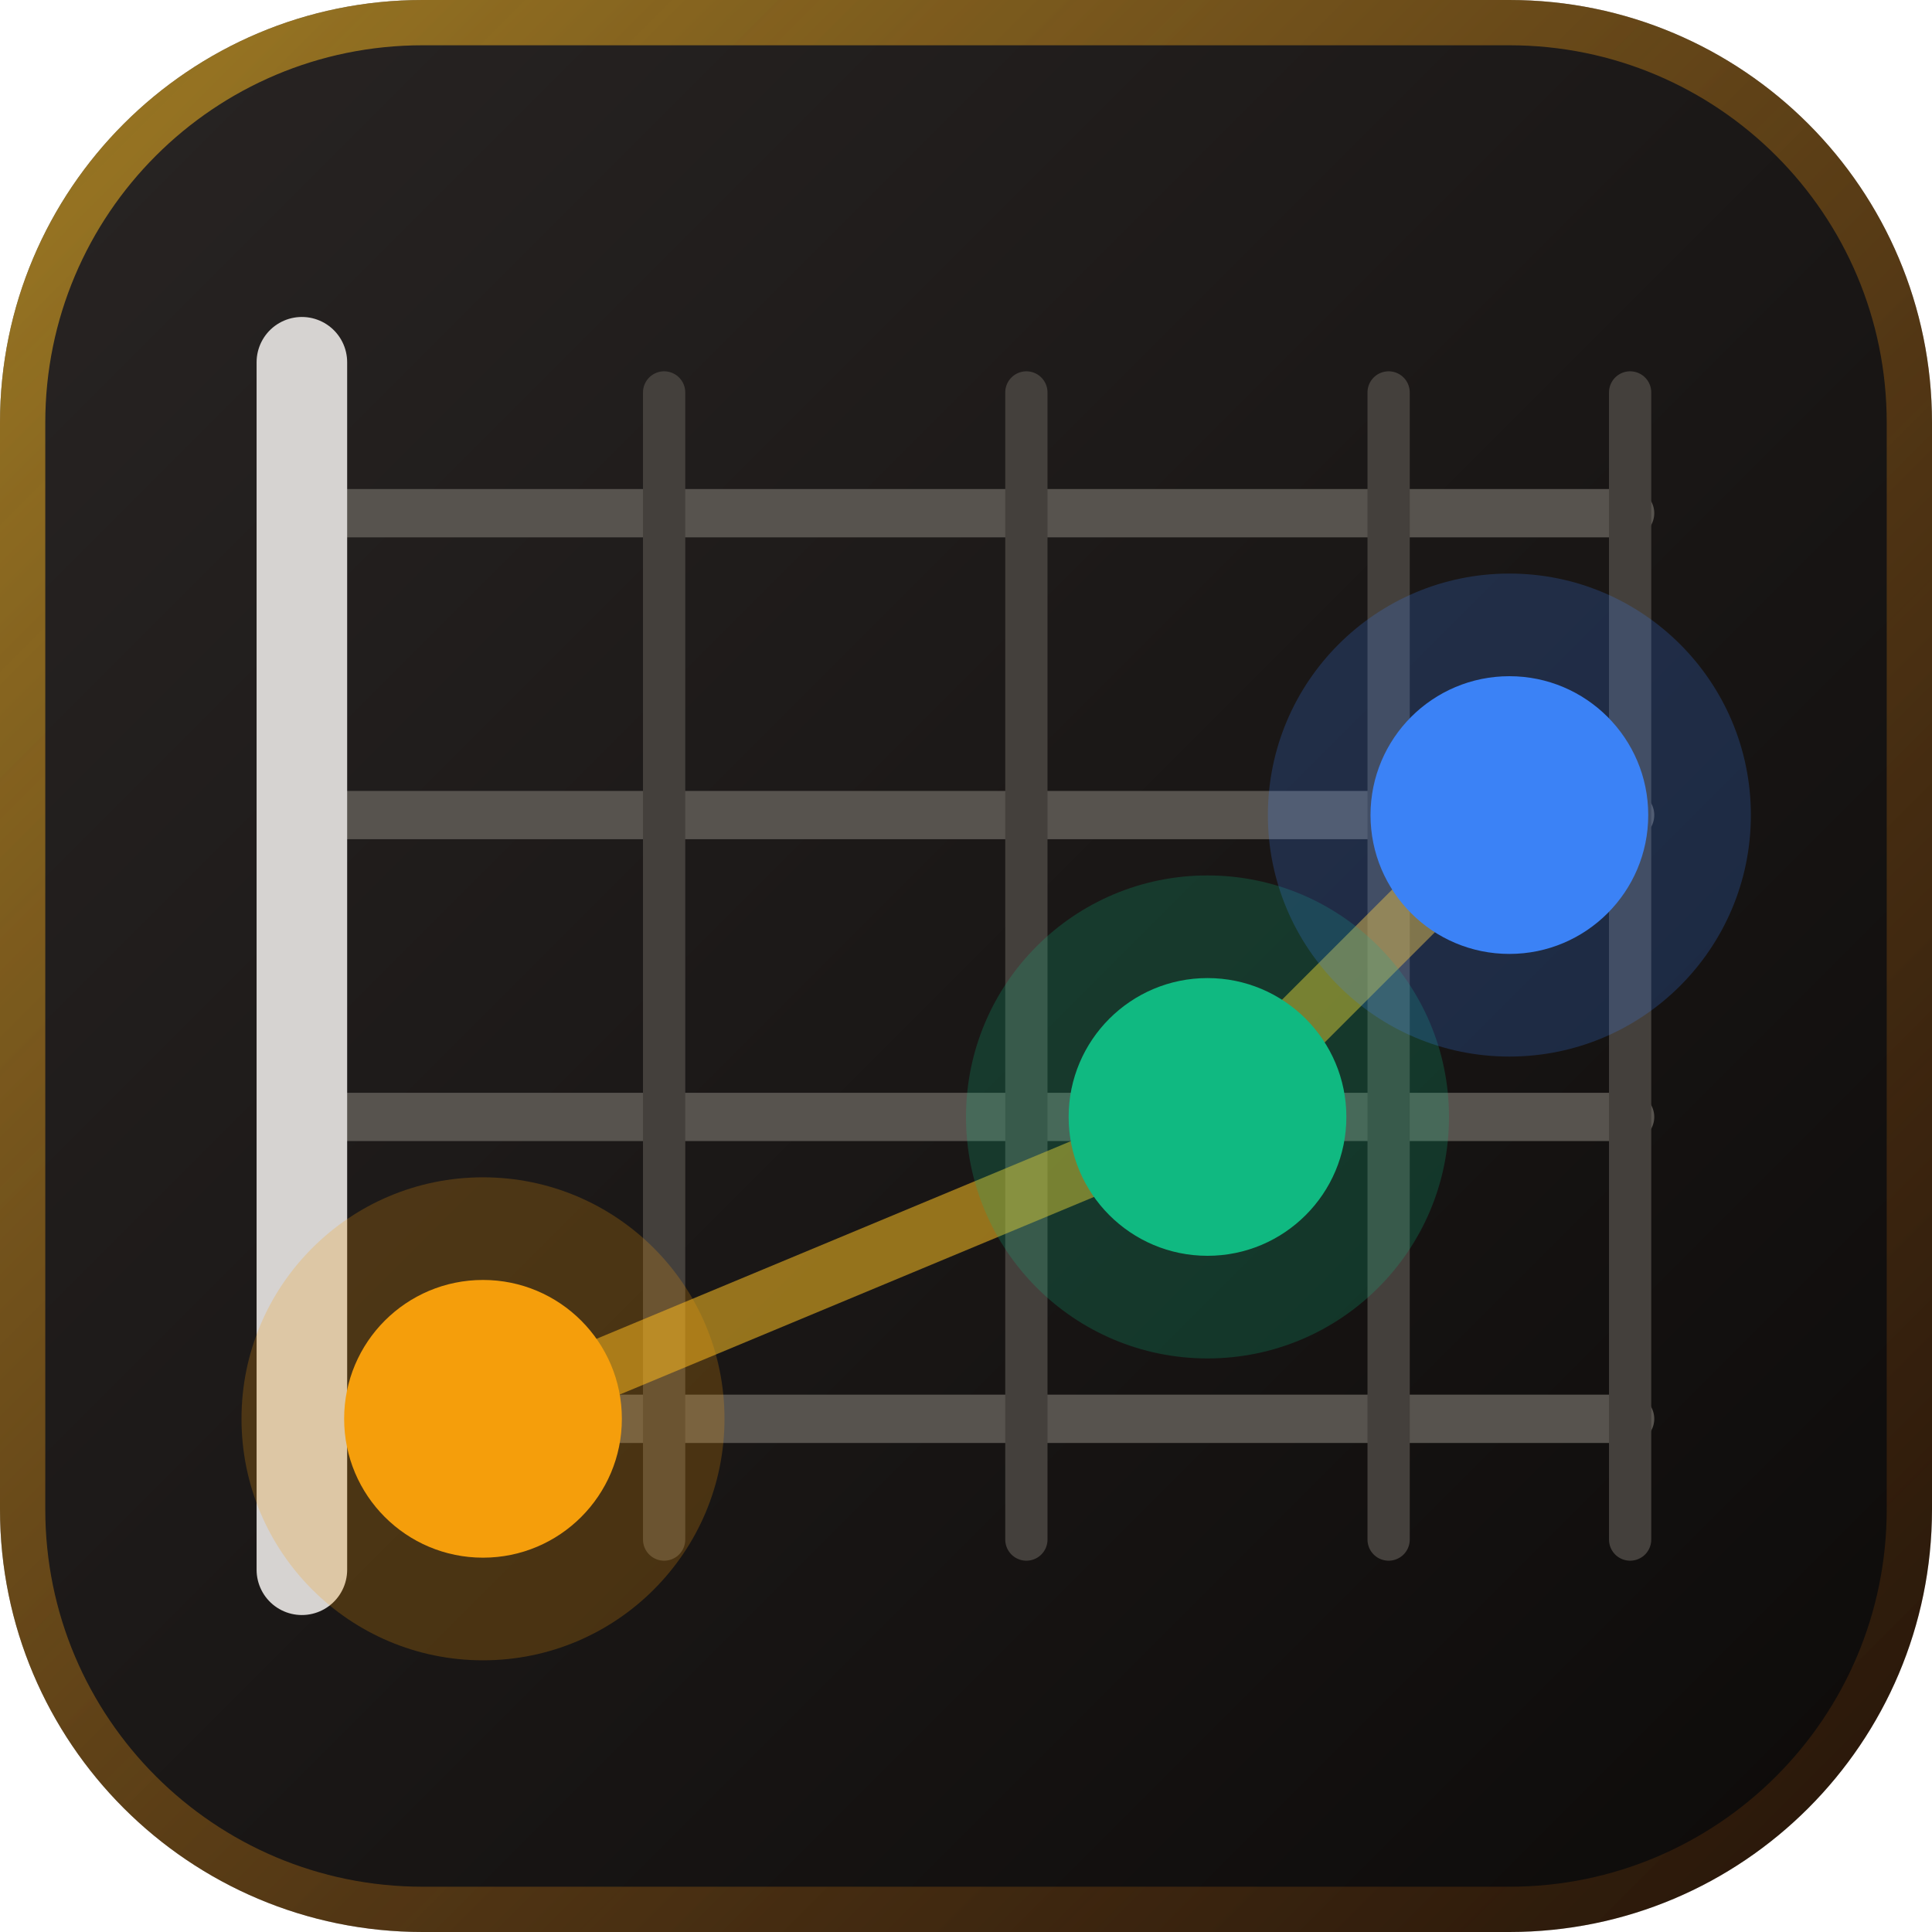
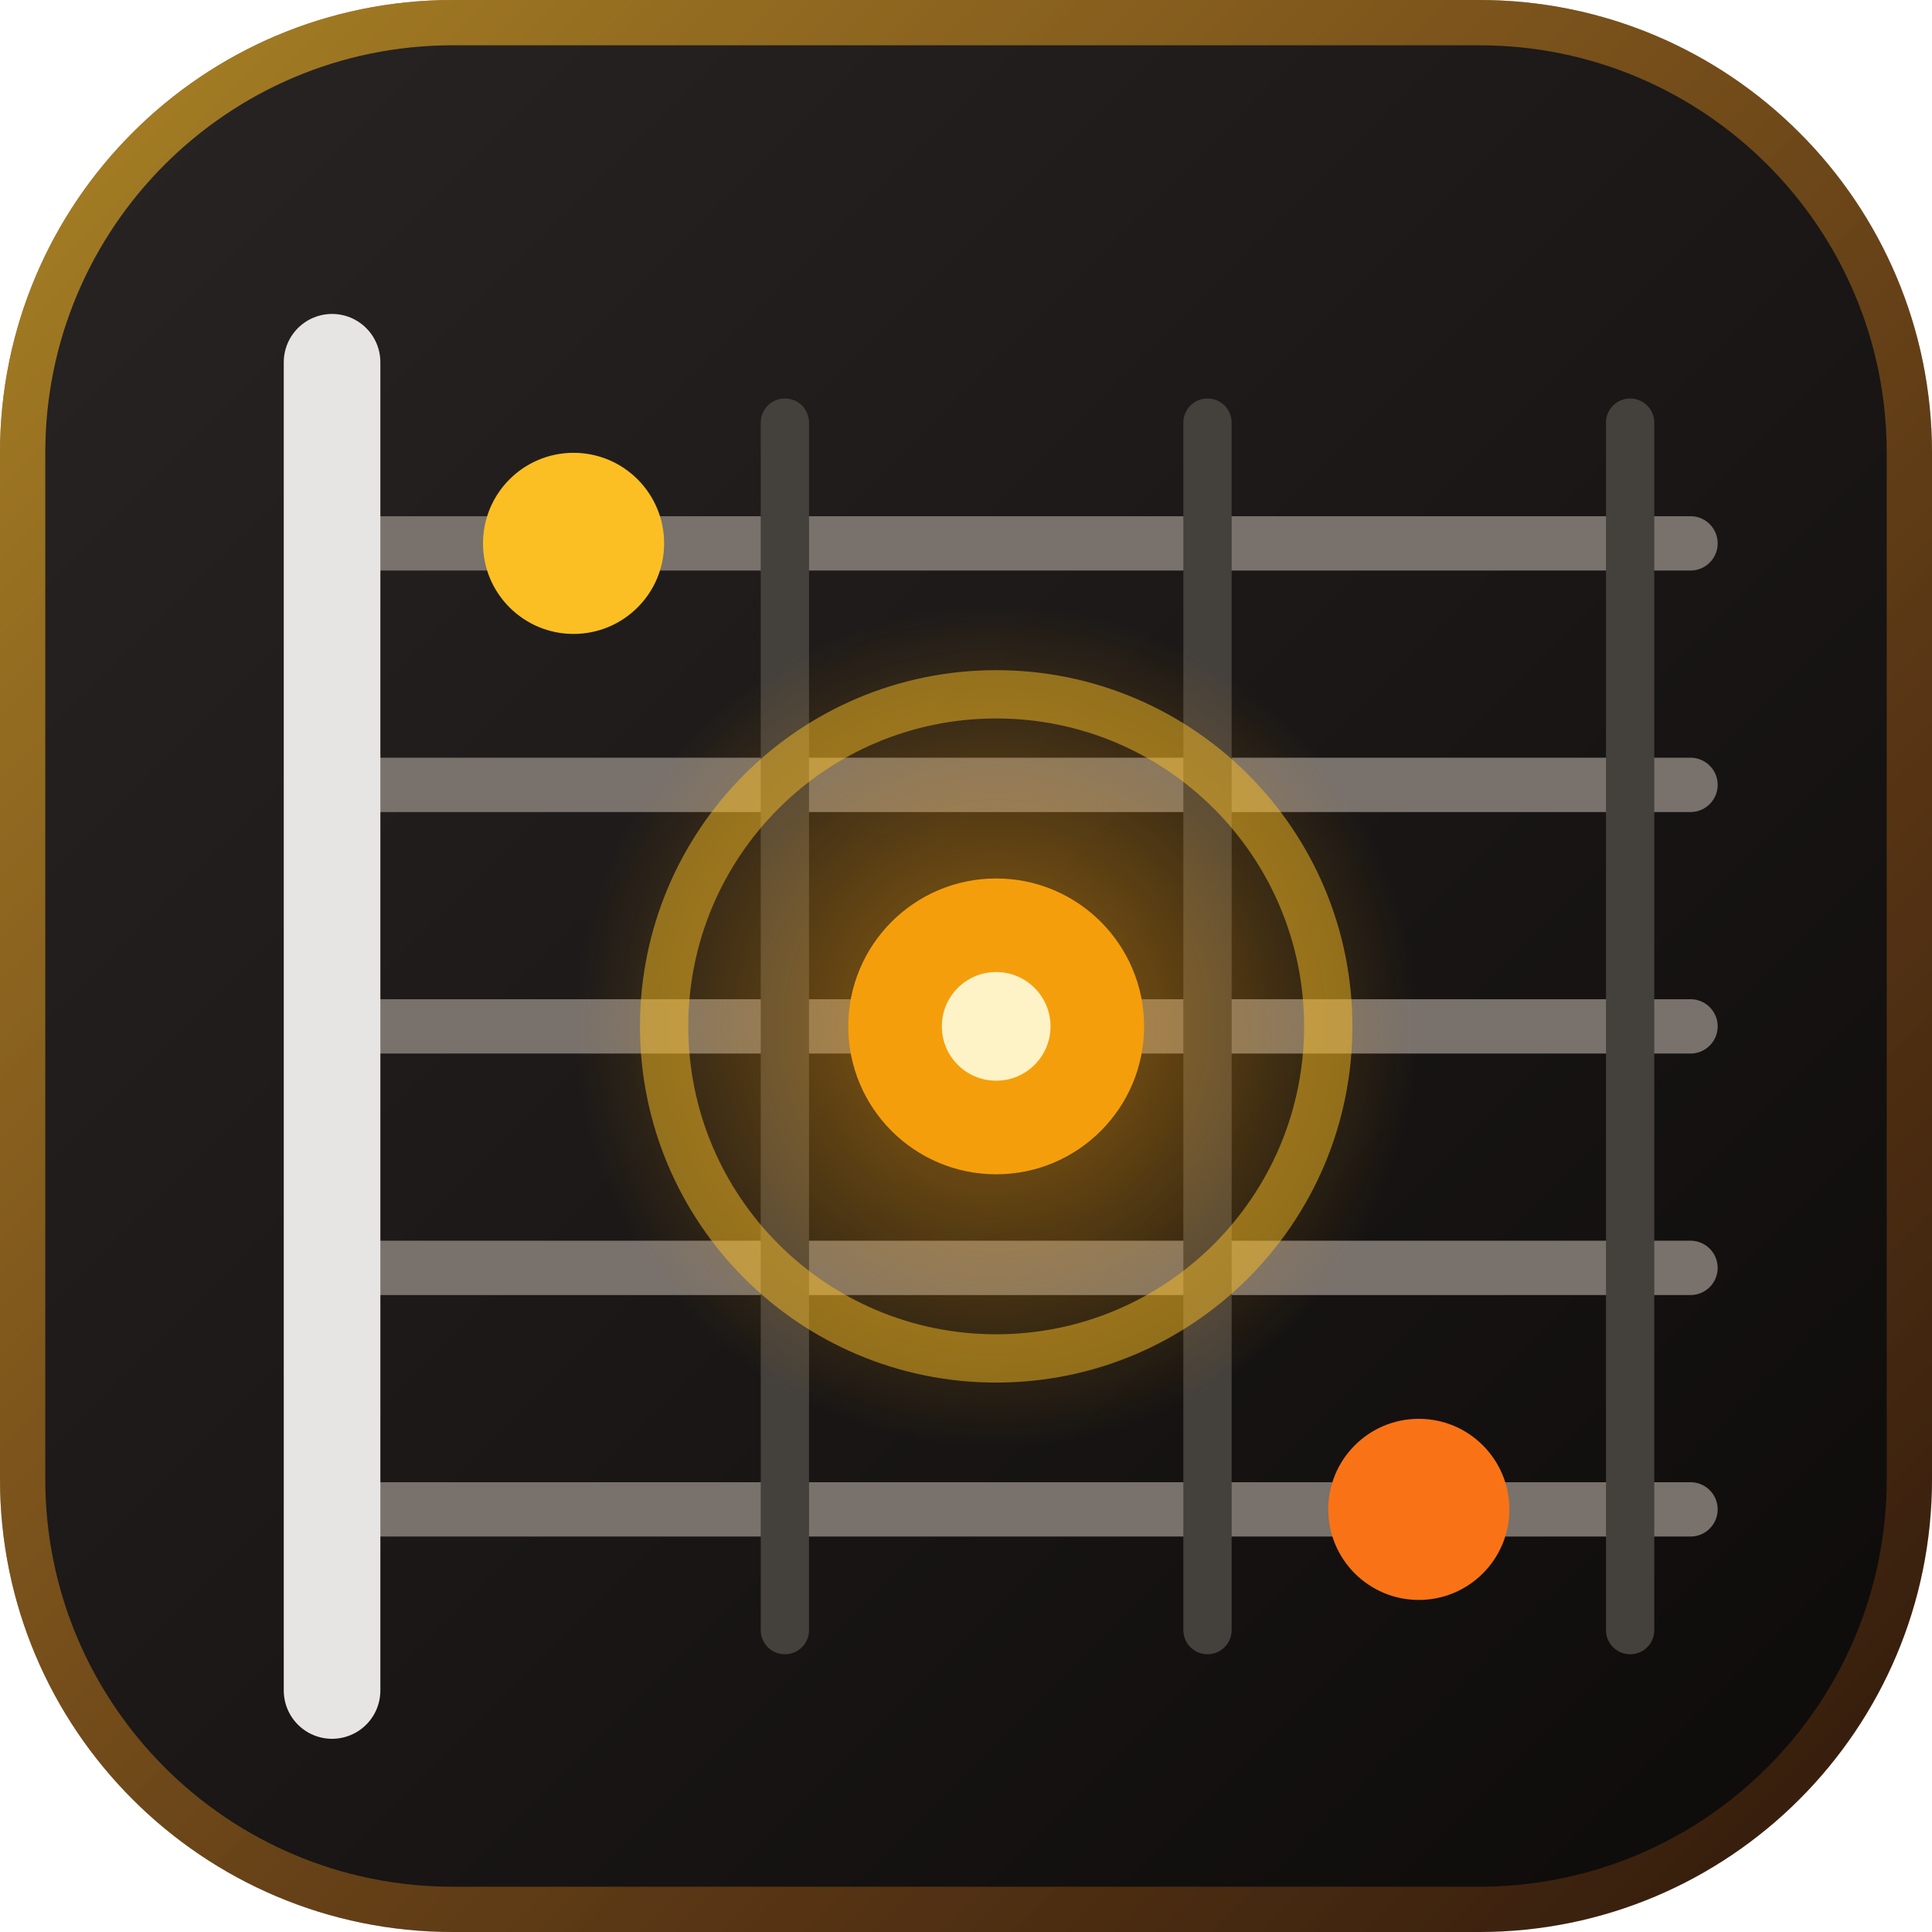
<svg xmlns="http://www.w3.org/2000/svg" viewBox="0 0 64 64" width="64" height="64">
  <defs>
    <linearGradient id="bg" x1="0" y1="0" x2="1" y2="1">
      <stop offset="0" stop-color="#292524" />
      <stop offset="1" stop-color="#0c0a09" />
    </linearGradient>
    <linearGradient id="rim" x1="0" y1="0" x2="1" y2="1">
-       <stop offset="0" stop-color="#fbbf24" stop-opacity=".55" />
-       <stop offset="1" stop-color="#b45309" stop-opacity=".15" />
+       <stop offset="0" stop-color="#fbbf24" stop-opacity=".6" />
+       <stop offset="1" stop-color="#f97316" stop-opacity=".15" />
    </linearGradient>
+     <radialGradient id="glow" cx=".5" cy=".5" r=".5">
+       <stop offset="0" stop-color="#f59e0b" stop-opacity=".55" />
+       <stop offset="1" stop-color="#f59e0b" stop-opacity="0" />
+     </radialGradient>
  </defs>
-   <rect width="64" height="64" rx="14" fill="url(#bg)" />
-   <rect x=".75" y=".75" width="62.5" height="62.5" rx="13.25" fill="none" stroke="url(#rim)" stroke-width="1.5" />
-   <g stroke="#57534e" stroke-width="1.6" stroke-linecap="round">
-     <path d="M10 17H54M10 27H54M10 37H54M10 47H54" />
+   <rect width="64" height="64" rx="15" fill="url(#bg)" />
+   <rect x=".75" y=".75" width="62.5" height="62.5" rx="14.25" fill="none" stroke="url(#rim)" stroke-width="1.5" />
+   <g stroke="#78716c" stroke-width="1.8" stroke-linecap="round">
+     <path d="M12 18H56M12 26H56M12 34H56M12 42H56M12 50H56" />
  </g>
-   <g stroke="#44403c" stroke-width="1.4" stroke-linecap="round">
-     <path d="M22 13V51M34 13V51M46 13V51M54 13V51" />
+   <g stroke="#44403c" stroke-width="1.6" stroke-linecap="round">
+     <path d="M26 14V54M40 14V54M54 14V54" />
  </g>
-   <path d="M10 12V52" stroke="#d6d3d1" stroke-width="3" stroke-linecap="round" />
-   <path d="M16 47L40 37L50 27" fill="none" stroke="#fbbf24" stroke-opacity=".55" stroke-width="2" stroke-linecap="round" stroke-linejoin="round" />
-   <circle cx="16" cy="47" r="8" fill="#f59e0b" fill-opacity=".22" />
-   <circle cx="40" cy="37" r="8" fill="#10b981" fill-opacity=".22" />
-   <circle cx="50" cy="27" r="8" fill="#3b82f6" fill-opacity=".22" />
-   <circle cx="16" cy="47" r="4.6" fill="#f59e0b" />
-   <circle cx="40" cy="37" r="4.6" fill="#10b981" />
-   <circle cx="50" cy="27" r="4.6" fill="#3b82f6" />
+   <path d="M11 12V56" stroke="#e7e5e4" stroke-width="3.2" stroke-linecap="round" />
+   <circle cx="33" cy="34" r="14" fill="url(#glow)" />
+   <circle cx="33" cy="34" r="11" fill="none" stroke="#fbbf24" stroke-opacity=".5" stroke-width="1.6" />
+   <circle cx="33" cy="34" r="4.9" fill="#f59e0b" />
+   <circle cx="33" cy="34" r="1.8" fill="#fef3c7" />
+   <circle cx="19" cy="18" r="3" fill="#fbbf24" />
+   <circle cx="47" cy="50" r="3" fill="#f97316" />
</svg>
